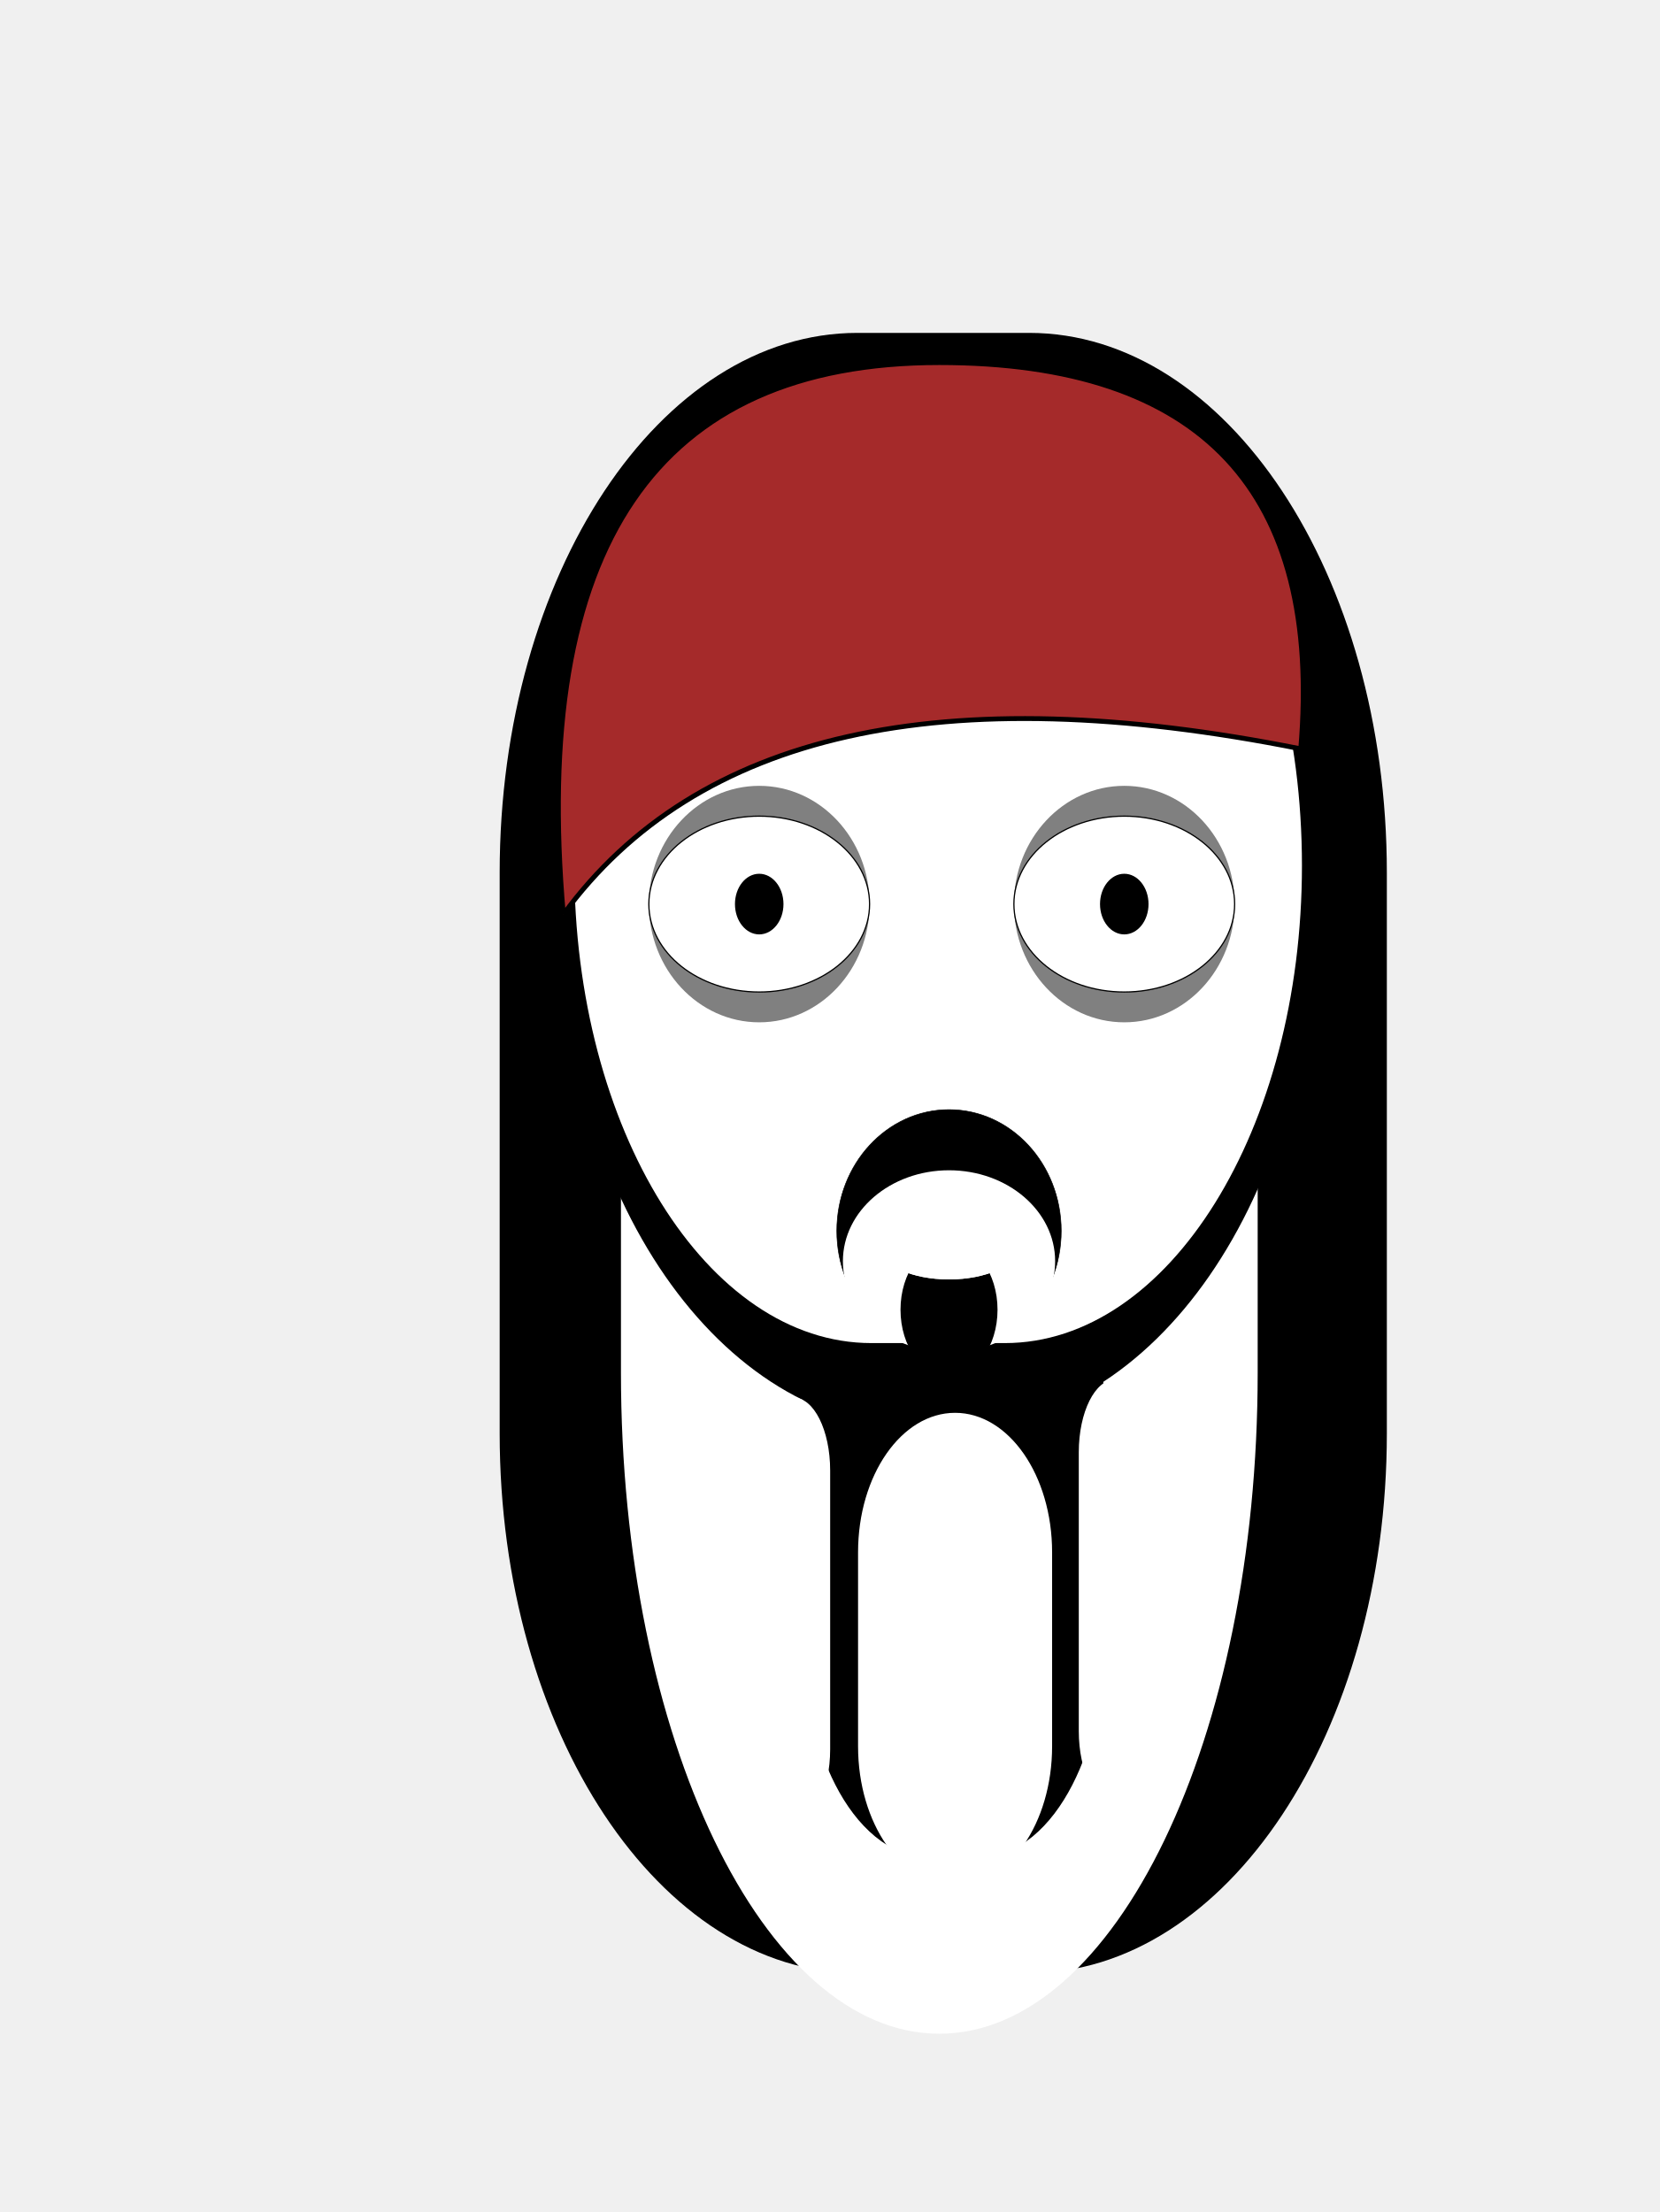
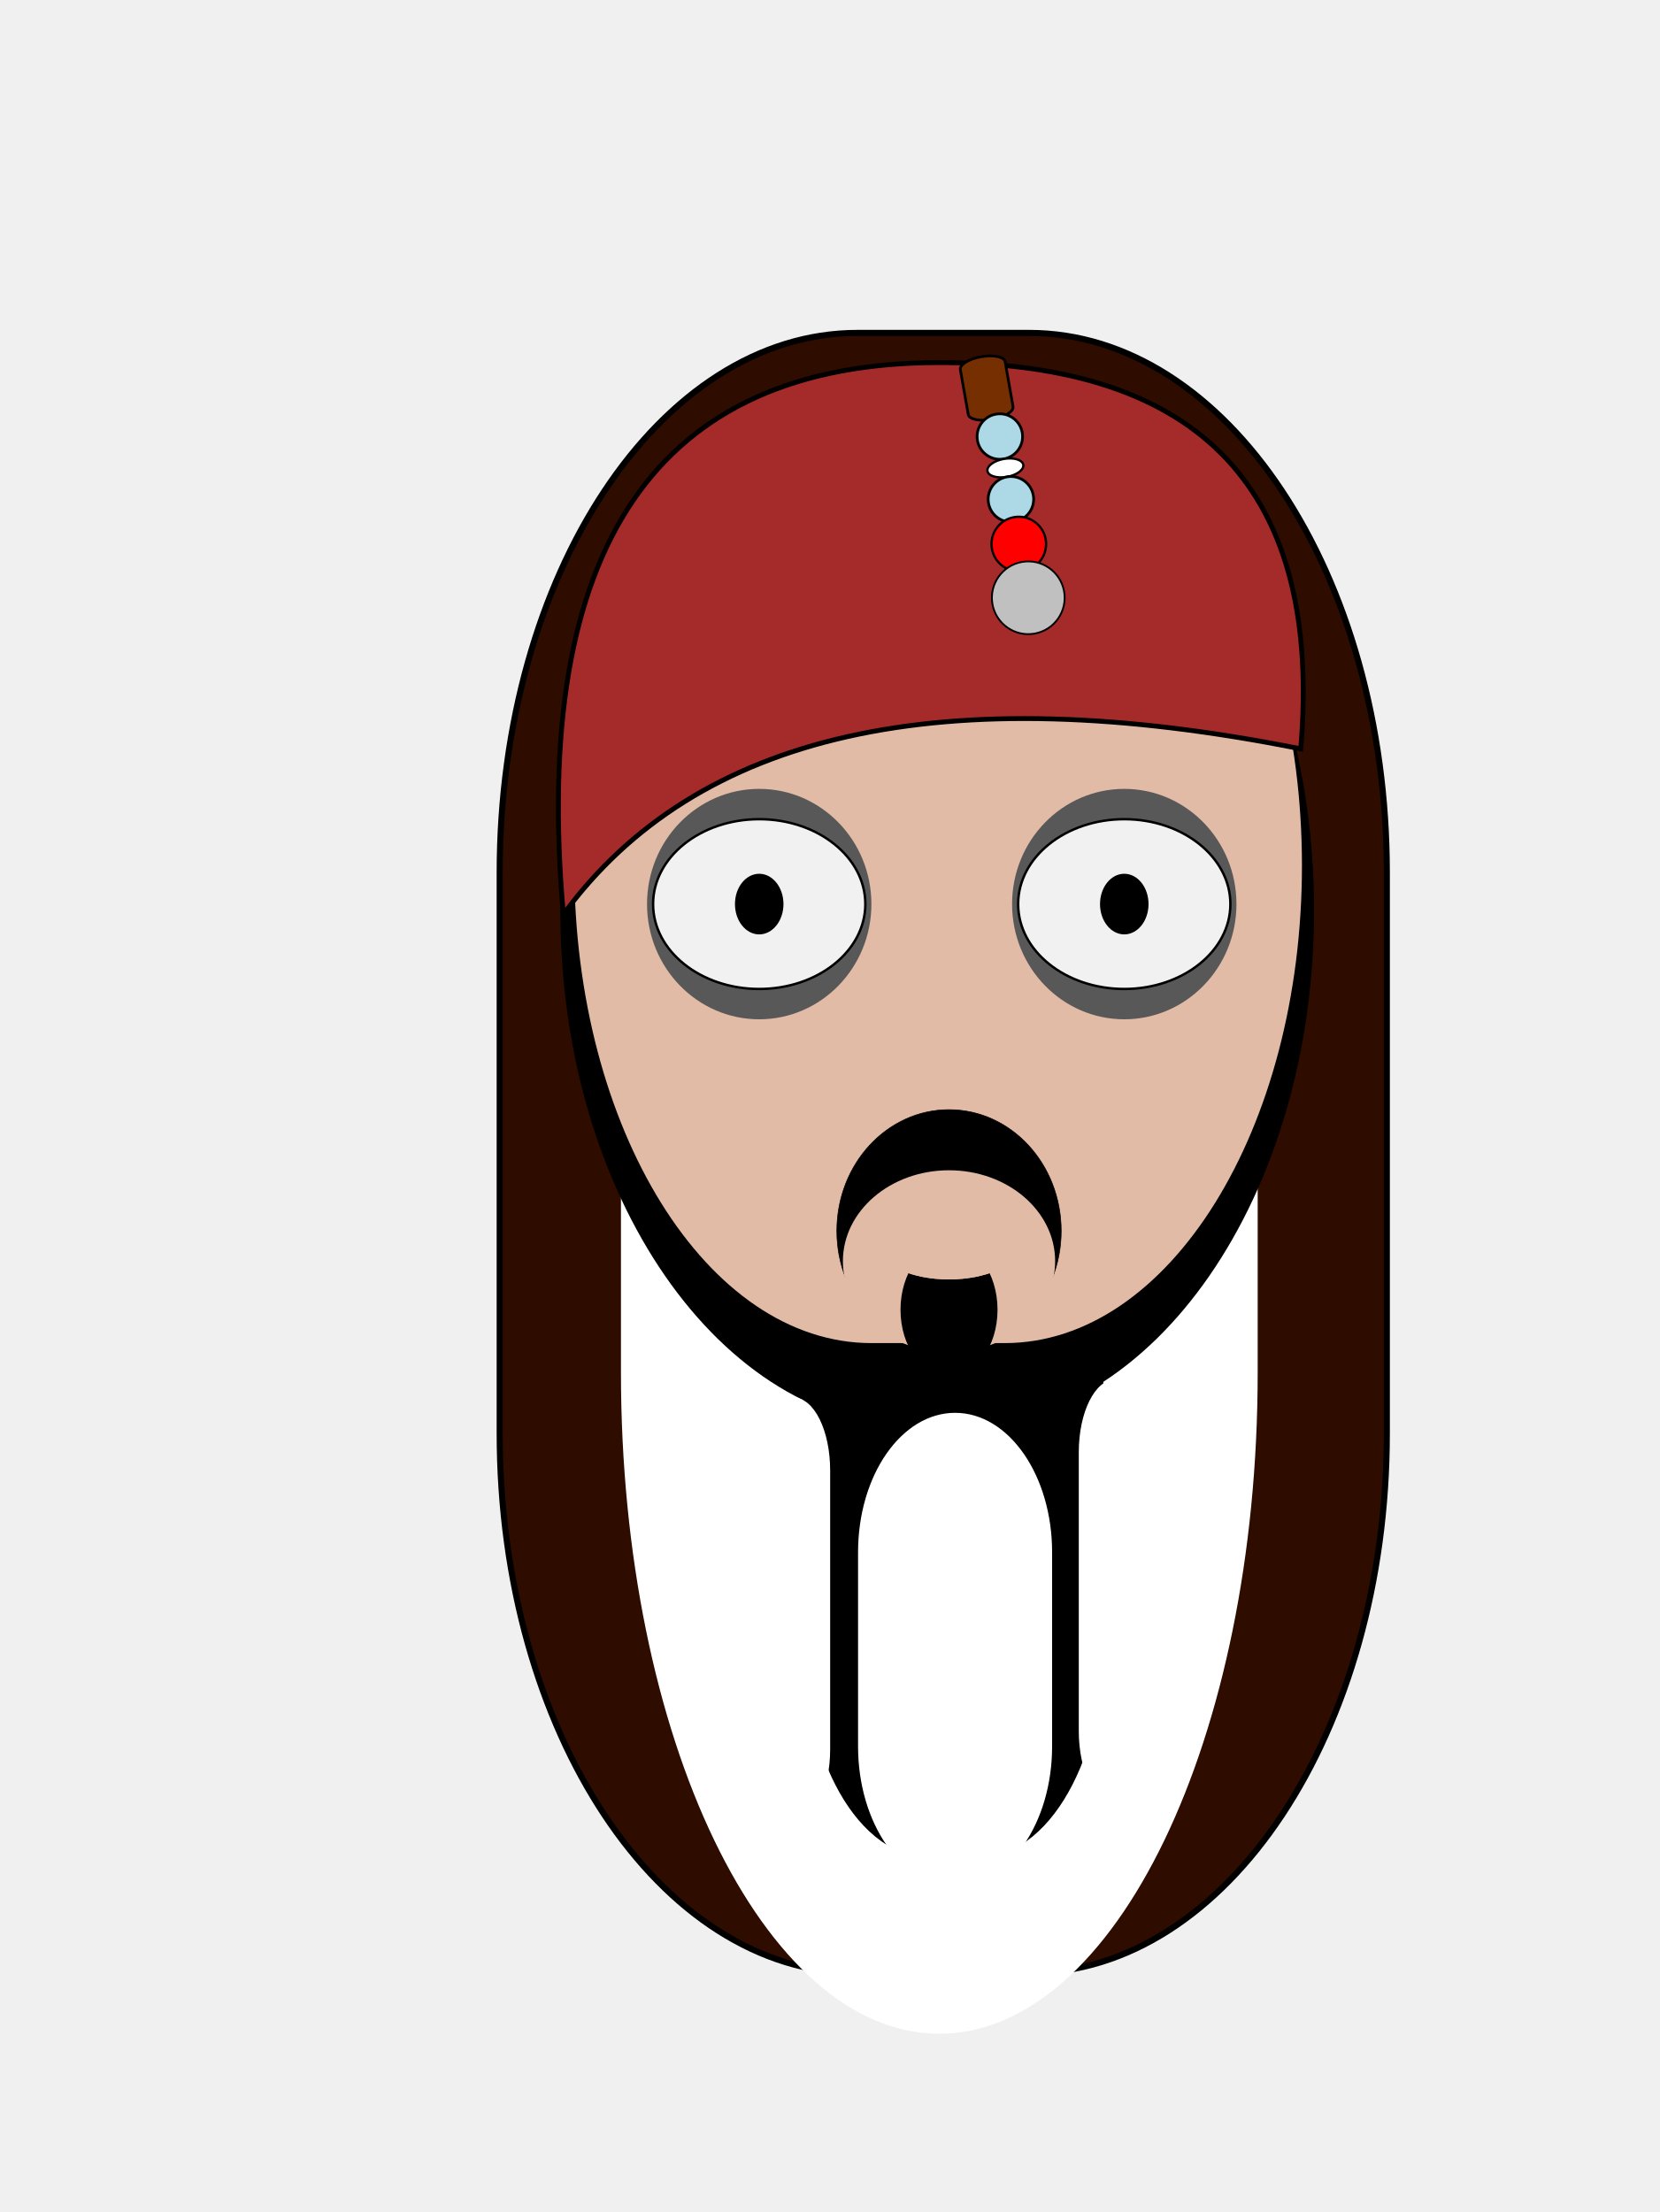
<svg xmlns="http://www.w3.org/2000/svg" xmlns:xlink="http://www.w3.org/1999/xlink" width="2736" height="3648">
  <defs>
    <clipPath id="cut-off-bottom">
      <rect x="100" y="50" width="10" height="10" />
    </clipPath>
  </defs>
-   <rect id="head" x="824" y="549" height="2705" width="1463" fill="black" stroke="none" rx="590" ry="890" />
+   <rect id="head" x="824" y="549" height="2705" width="1463" fill="#2E0C00" stroke="black" stroke-width="10" rx="590" ry="890" />
  <rect id="head" x="1024" y="649" height="2705" width="1050" fill="white" stroke="none" rx="590" ry="1090" />
  <rect id="head" x="924" y="649" height="1705" width="1243" fill="black" stroke="none" rx="590" ry="890" />
  <rect x="1368" y="2020" height="1000" width="410" rx="170" ry="330" fill="black" stroke-width="90" stroke="black" />
  <rect x="1415" y="2330" height="780" width="320" rx="970" ry="230" fill="white" stroke-width="90" stroke="none" />
-   <rect id="face" x="947" y="640" height="1575" width="1200" fill="white" stroke="none" rx="490" ry="990" />
+   <rect id="face" x="947" y="640" height="1575" width="1200" fill="#E1BBA5" stroke="none" rx="490" ry="990" />
  <path id="bandana" stroke="black" stroke-width="8" fill="brown" d="M 929 1508 Q 1259 1058 2145 1235, 2199 598, 1549 598, 849 598,929 1508 " />
+   <g id="bandana_decor" transform="scale(0.75) rotate(350,2945, -2350)">
+     <rect x="1575" y="600" height="140" width="100" stroke="black" fill="#762F00" stroke-width="6" rx="2300" ry="20" />
+     <circle id="first" cx="1635" cy="780" r="50" fill="lightblue" stroke="black" stroke-width="6" />
+     <ellipse cx="1635" cy="850" rx="40" ry="20" fill="white" stroke-width="5" stroke="black" />
+     <use xlink:href="#first" x="0" y="140" />
+     <circle cx="1635" cy="1020" r="60" stroke="black" stroke-width="5" fill="red" />
+     <circle cx="1635" cy="1140" r="80" fill="silver" stroke="black" stroke-width="4" />
+   </g>
  <g id="eyes">
-     <ellipse cx="1252" cy="1491" rx="182" ry="195" stroke="none" stroke-width="2" fill="grey" />
-     <ellipse cx="1252" cy="1491" rx="182" ry="145" stroke="black" stroke-width="2" fill="white" />
+     <ellipse cx="1252" cy="1491" rx="185" ry="190" stroke="none" stroke-width="2" fill="#585858" />
+     <ellipse cx="1252" cy="1491" rx="175" ry="140" stroke="black" stroke-width="4" fill="#F1F1F1" />
    <ellipse cx="1252" cy="1491" rx="40" ry="50" fill="black" stroke="none" />
  </g>
  <use xlink:href="#eyes" x="602" y="0" />
  <ellipse cx="1565" cy="2030" rx="185" ry="200" fill="black" stroke="black" />
-   <ellipse cx="1565" cy="2080" rx="175" ry="150" fill="white" stroke="none" />
+   <ellipse cx="1565" cy="2080" rx="175" ry="150" fill="#E1BBA5" stroke="none" />
  <ellipse cx="1565" cy="2160" fill="black" rx="80" ry="110" />
-   <ellipse cx="1565" cy="2060" fill="white" rx="110" ry="50" />
-   <ellipse cx="1565" cy="2060" fill="white" rx="110" ry="50" />
+   <ellipse cx="1565" cy="2060" fill="#E1BBA5" rx="110" ry="50" />
+   <ellipse cx="1565" cy="2060" fill="#E1BBA5" rx="110" ry="50" />
  <rect id="leftspace" x="1779" y="2275" height="700" width="120" fill="white" rx="90" ry="120" stroke="none" />
  <use xlink:href="#leftspace" x="-530" y="30" />
</svg>
